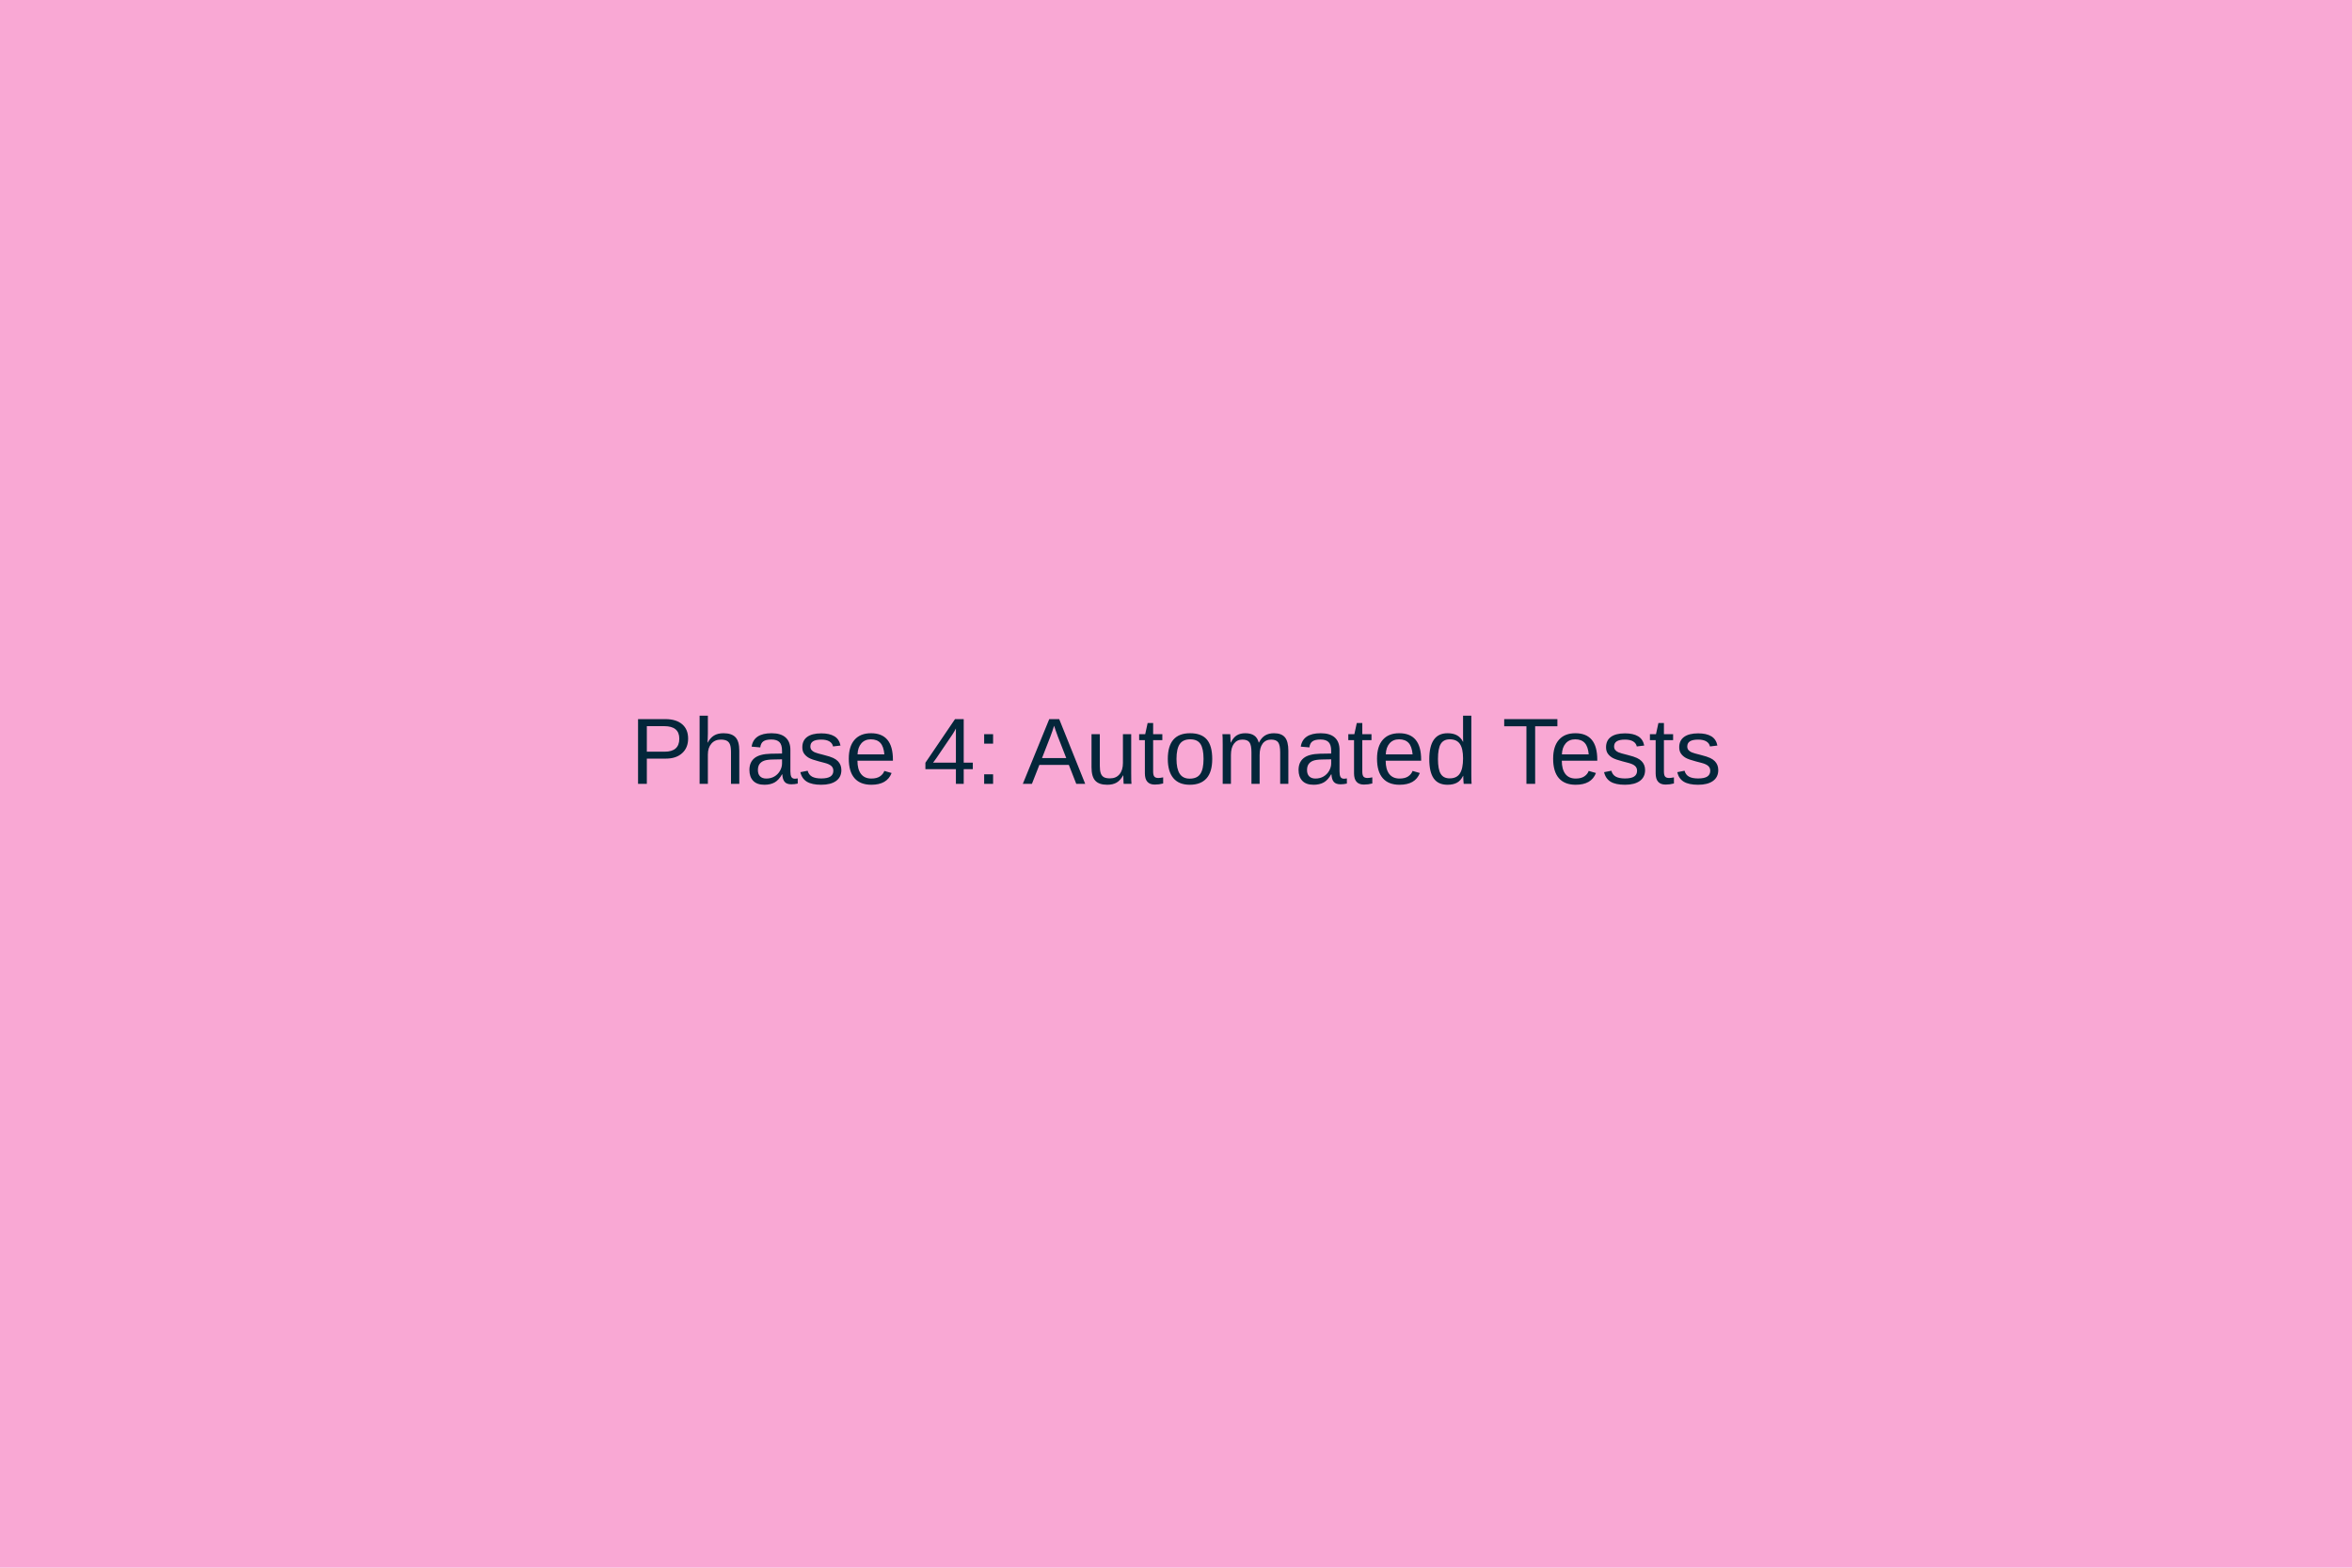
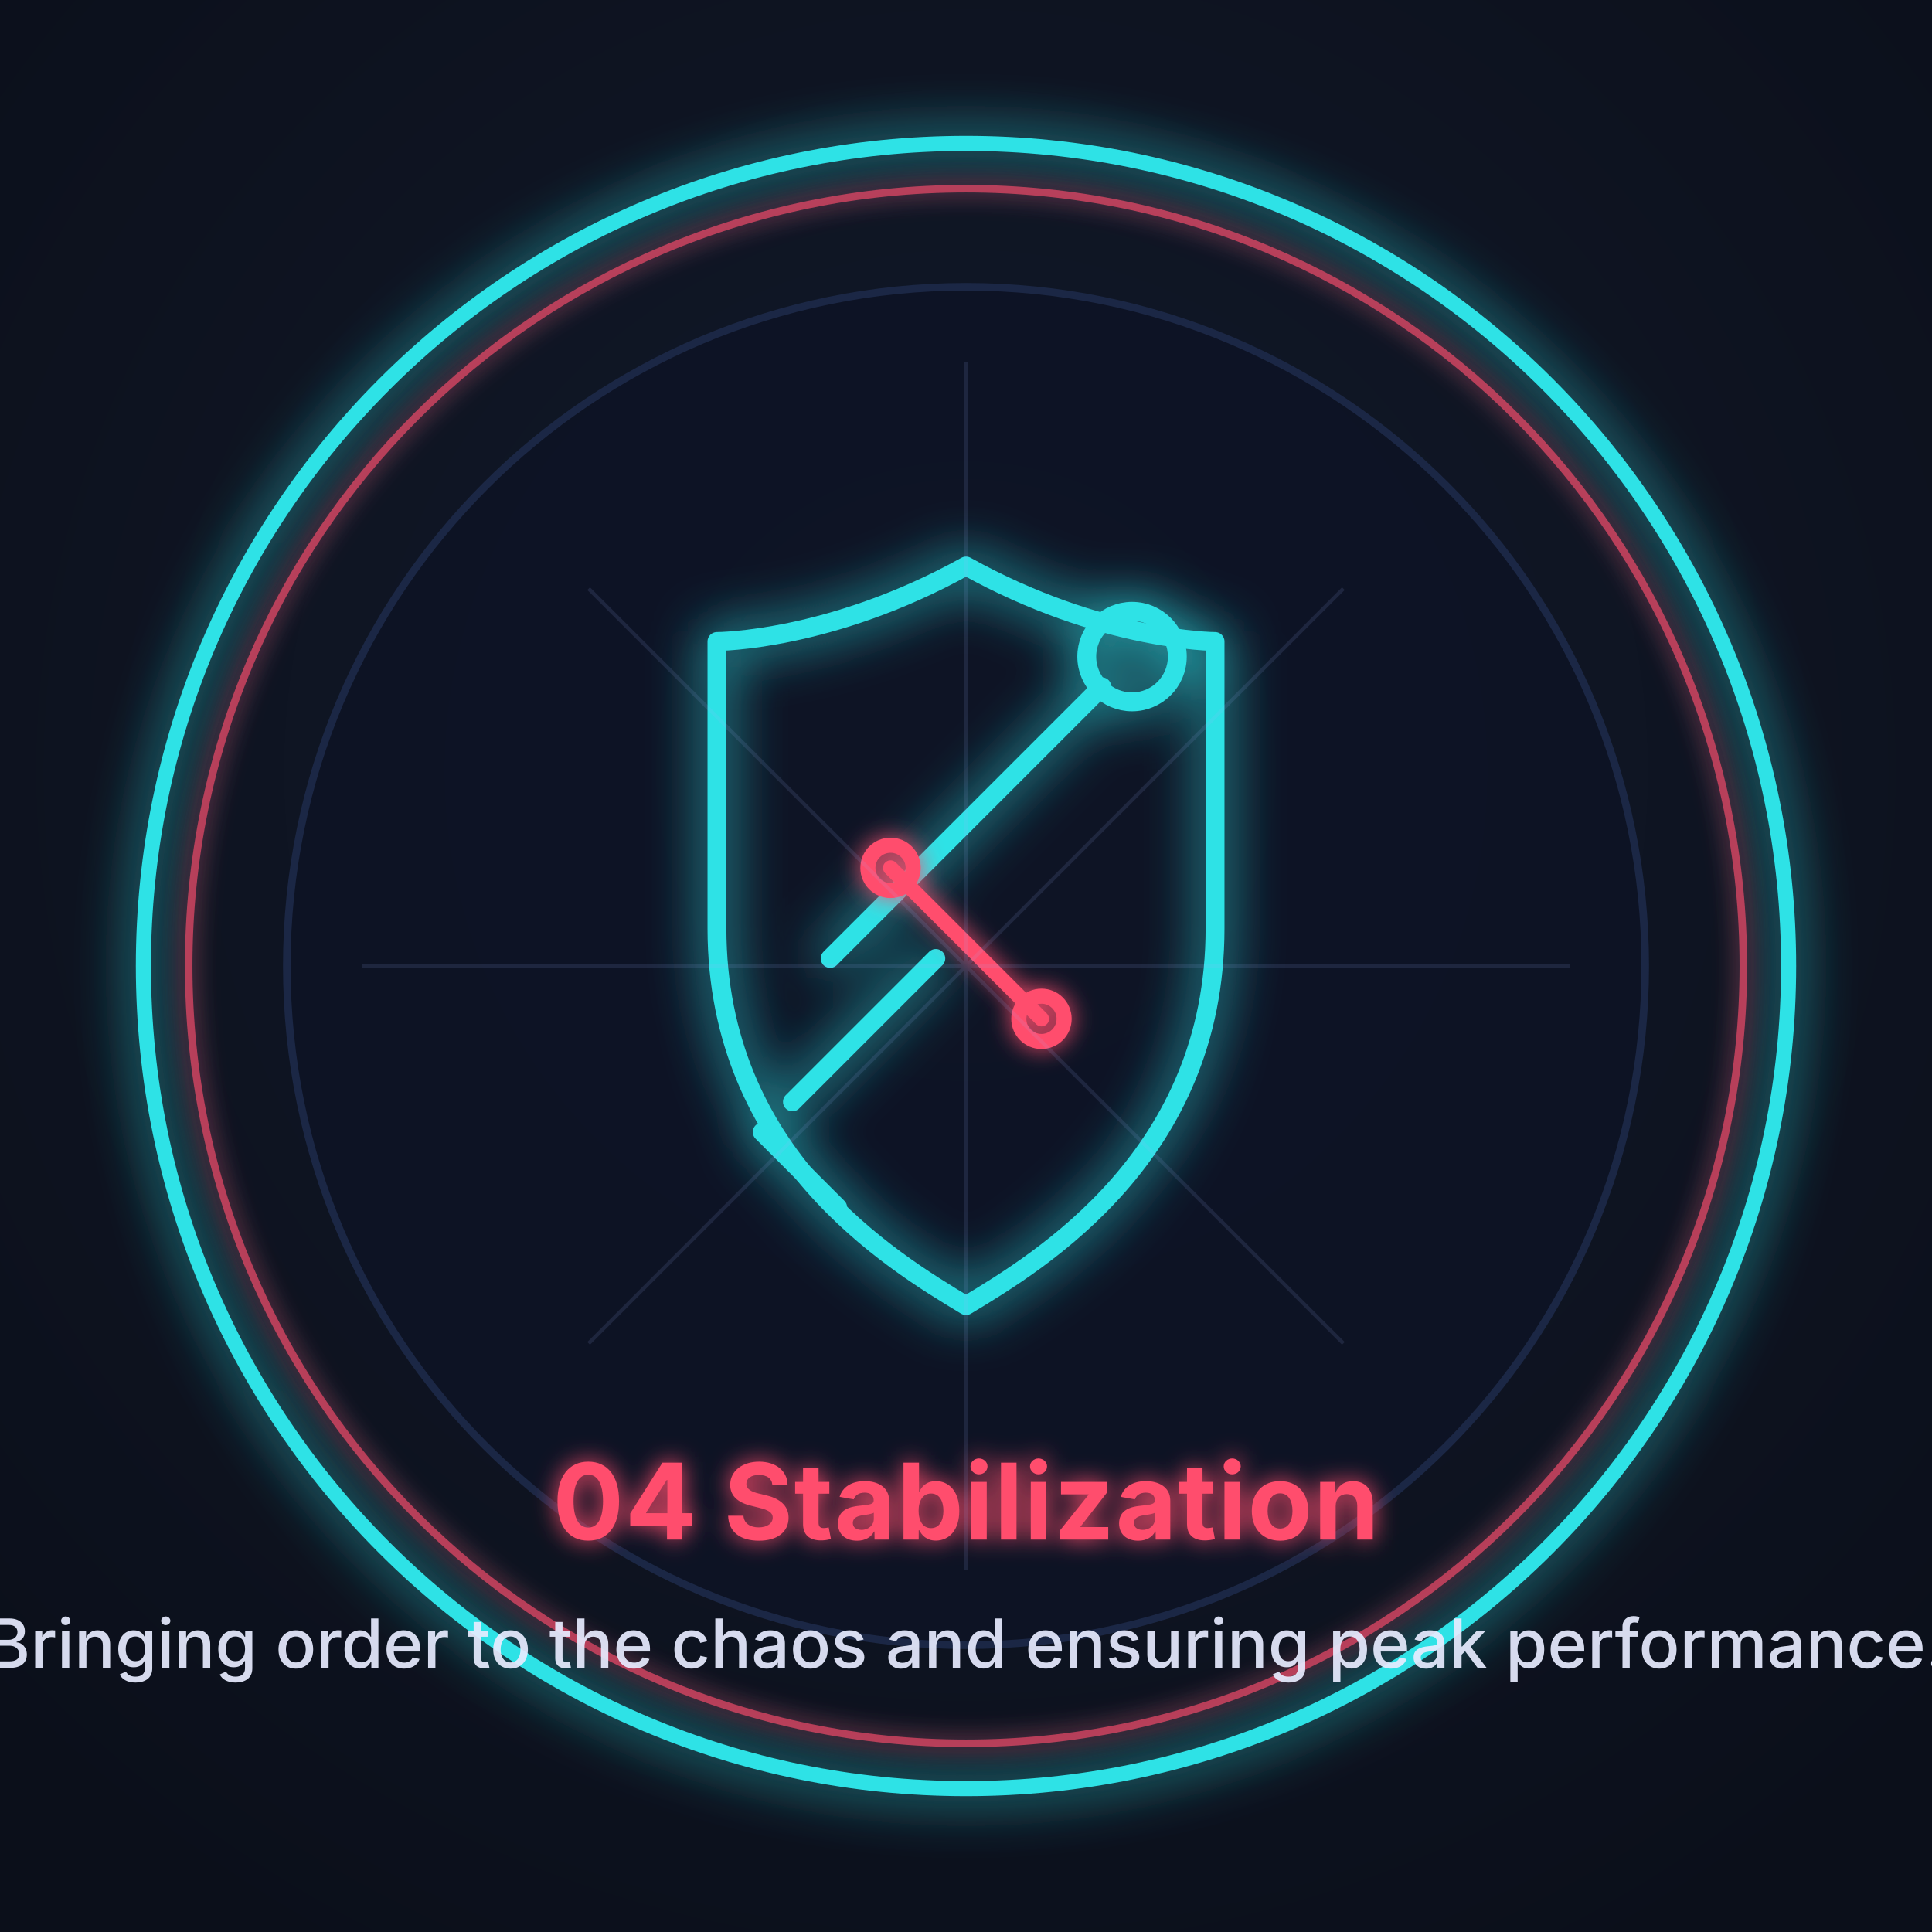
- <svg xmlns="http://www.w3.org/2000/svg" width="1200" height="800">
-   <rect width="100%" height="100%" fill="#f9a8d4" />
-   <text x="50%" y="50%" alignment-baseline="middle" text-anchor="middle" font-family="Arial" font-size="48" fill="#04263a">Phase 4: Automated Tests</text>
+ <svg xmlns="http://www.w3.org/2000/svg" width="512" height="512" viewBox="0 0 512 512">
+   <defs>
+     <radialGradient id="g" cx="50%" cy="40%" r="70%">
+       <stop offset="0%" stop-color="#121a2b" />
+       <stop offset="100%" stop-color="#0b0f1a" />
+     </radialGradient>
+     <filter id="glowA" x="-50%" y="-50%" width="200%" height="200%">
+       <feGaussianBlur stdDeviation="3" result="b" />
+       <feMerge>
+         <feMergeNode in="b" />
+         <feMergeNode in="SourceGraphic" />
+       </feMerge>
+     </filter>
+     <filter id="glowB" x="-50%" y="-50%" width="200%" height="200%">
+       <feGaussianBlur stdDeviation="7" result="b" />
+       <feColorMatrix in="b" type="matrix" values="1 0 0 0 0                 0 1 0 0 0                 0 0 1 0 0                 0 0 0 0.65 0" />
+       <feMerge>
+         <feMergeNode in="b" />
+         <feMergeNode in="SourceGraphic" />
+       </feMerge>
+     </filter>
+     <style>
+       .title { font-family: Inter, ui-sans-serif, system-ui, -apple-system, Segoe UI, Roboto, Helvetica, Arial; font-size: 28px; font-weight: 700; letter-spacing: 0.3px; }
+       .subtitle { font-family: Inter, ui-sans-serif, system-ui, -apple-system, Segoe UI, Roboto, Helvetica, Arial; font-size: 18px; font-weight: 500; opacity: 0.92; }
+     </style>
+   </defs>
+   <rect x="0" y="0" width="512" height="512" fill="url(#g)" />
+   <circle cx="256" cy="256" r="218" fill="none" stroke="#2de2e6" stroke-width="4" filter="url(#glowB)" />
+   <circle cx="256" cy="256" r="206" fill="none" stroke="#ff4d6d" stroke-width="2" opacity="0.7" filter="url(#glowA)" />
+   <circle cx="256" cy="256" r="180" fill="#0d1324" opacity="0.85" />
+   <circle cx="256" cy="256" r="180" fill="none" stroke="#1b2745" stroke-width="2" />
+   <g filter="url(#glowB)" stroke="#2de2e6" stroke-width="5" fill="none" stroke-linecap="round" stroke-linejoin="round">
+     <path d="M256 150            C220 170 190 170 190 170            V246            C190 306 236 334 256 346            C276 334 322 306 322 246            V170            C322 170 292 170 256 150 Z" />
+     <path d="M220 254 L292 182" />
+     <path d="M210 292 L248 254" />
+     <circle cx="300" cy="174" r="12" />
+     <path d="M202 300 l20 20" />
+   </g>
+   <g filter="url(#glowA)" stroke="#ff4d6d" stroke-width="4" fill="none" stroke-linecap="round" stroke-linejoin="round">
+     <path d="M236 230 L276 270" />
+     <circle cx="236" cy="230" r="6" />
+     <circle cx="276" cy="270" r="6" />
+   </g>
+   <text x="256" y="408" text-anchor="middle" fill="#ff4d6d" class="title" filter="url(#glowA)">04 Stabilization</text>
+   <text x="256" y="442" text-anchor="middle" fill="#e7ecff" class="subtitle">Bringing order to the chaos and ensuring peak performance.</text>
+   <g opacity="0.12">
+     <path d="M96 256 H416" stroke="#9fb0ff" stroke-width="1" />
+     <path d="M256 96 V416" stroke="#9fb0ff" stroke-width="1" />
+     <path d="M156 156 L356 356" stroke="#9fb0ff" stroke-width="1" />
+     <path d="M356 156 L156 356" stroke="#9fb0ff" stroke-width="1" />
+   </g>
</svg>
